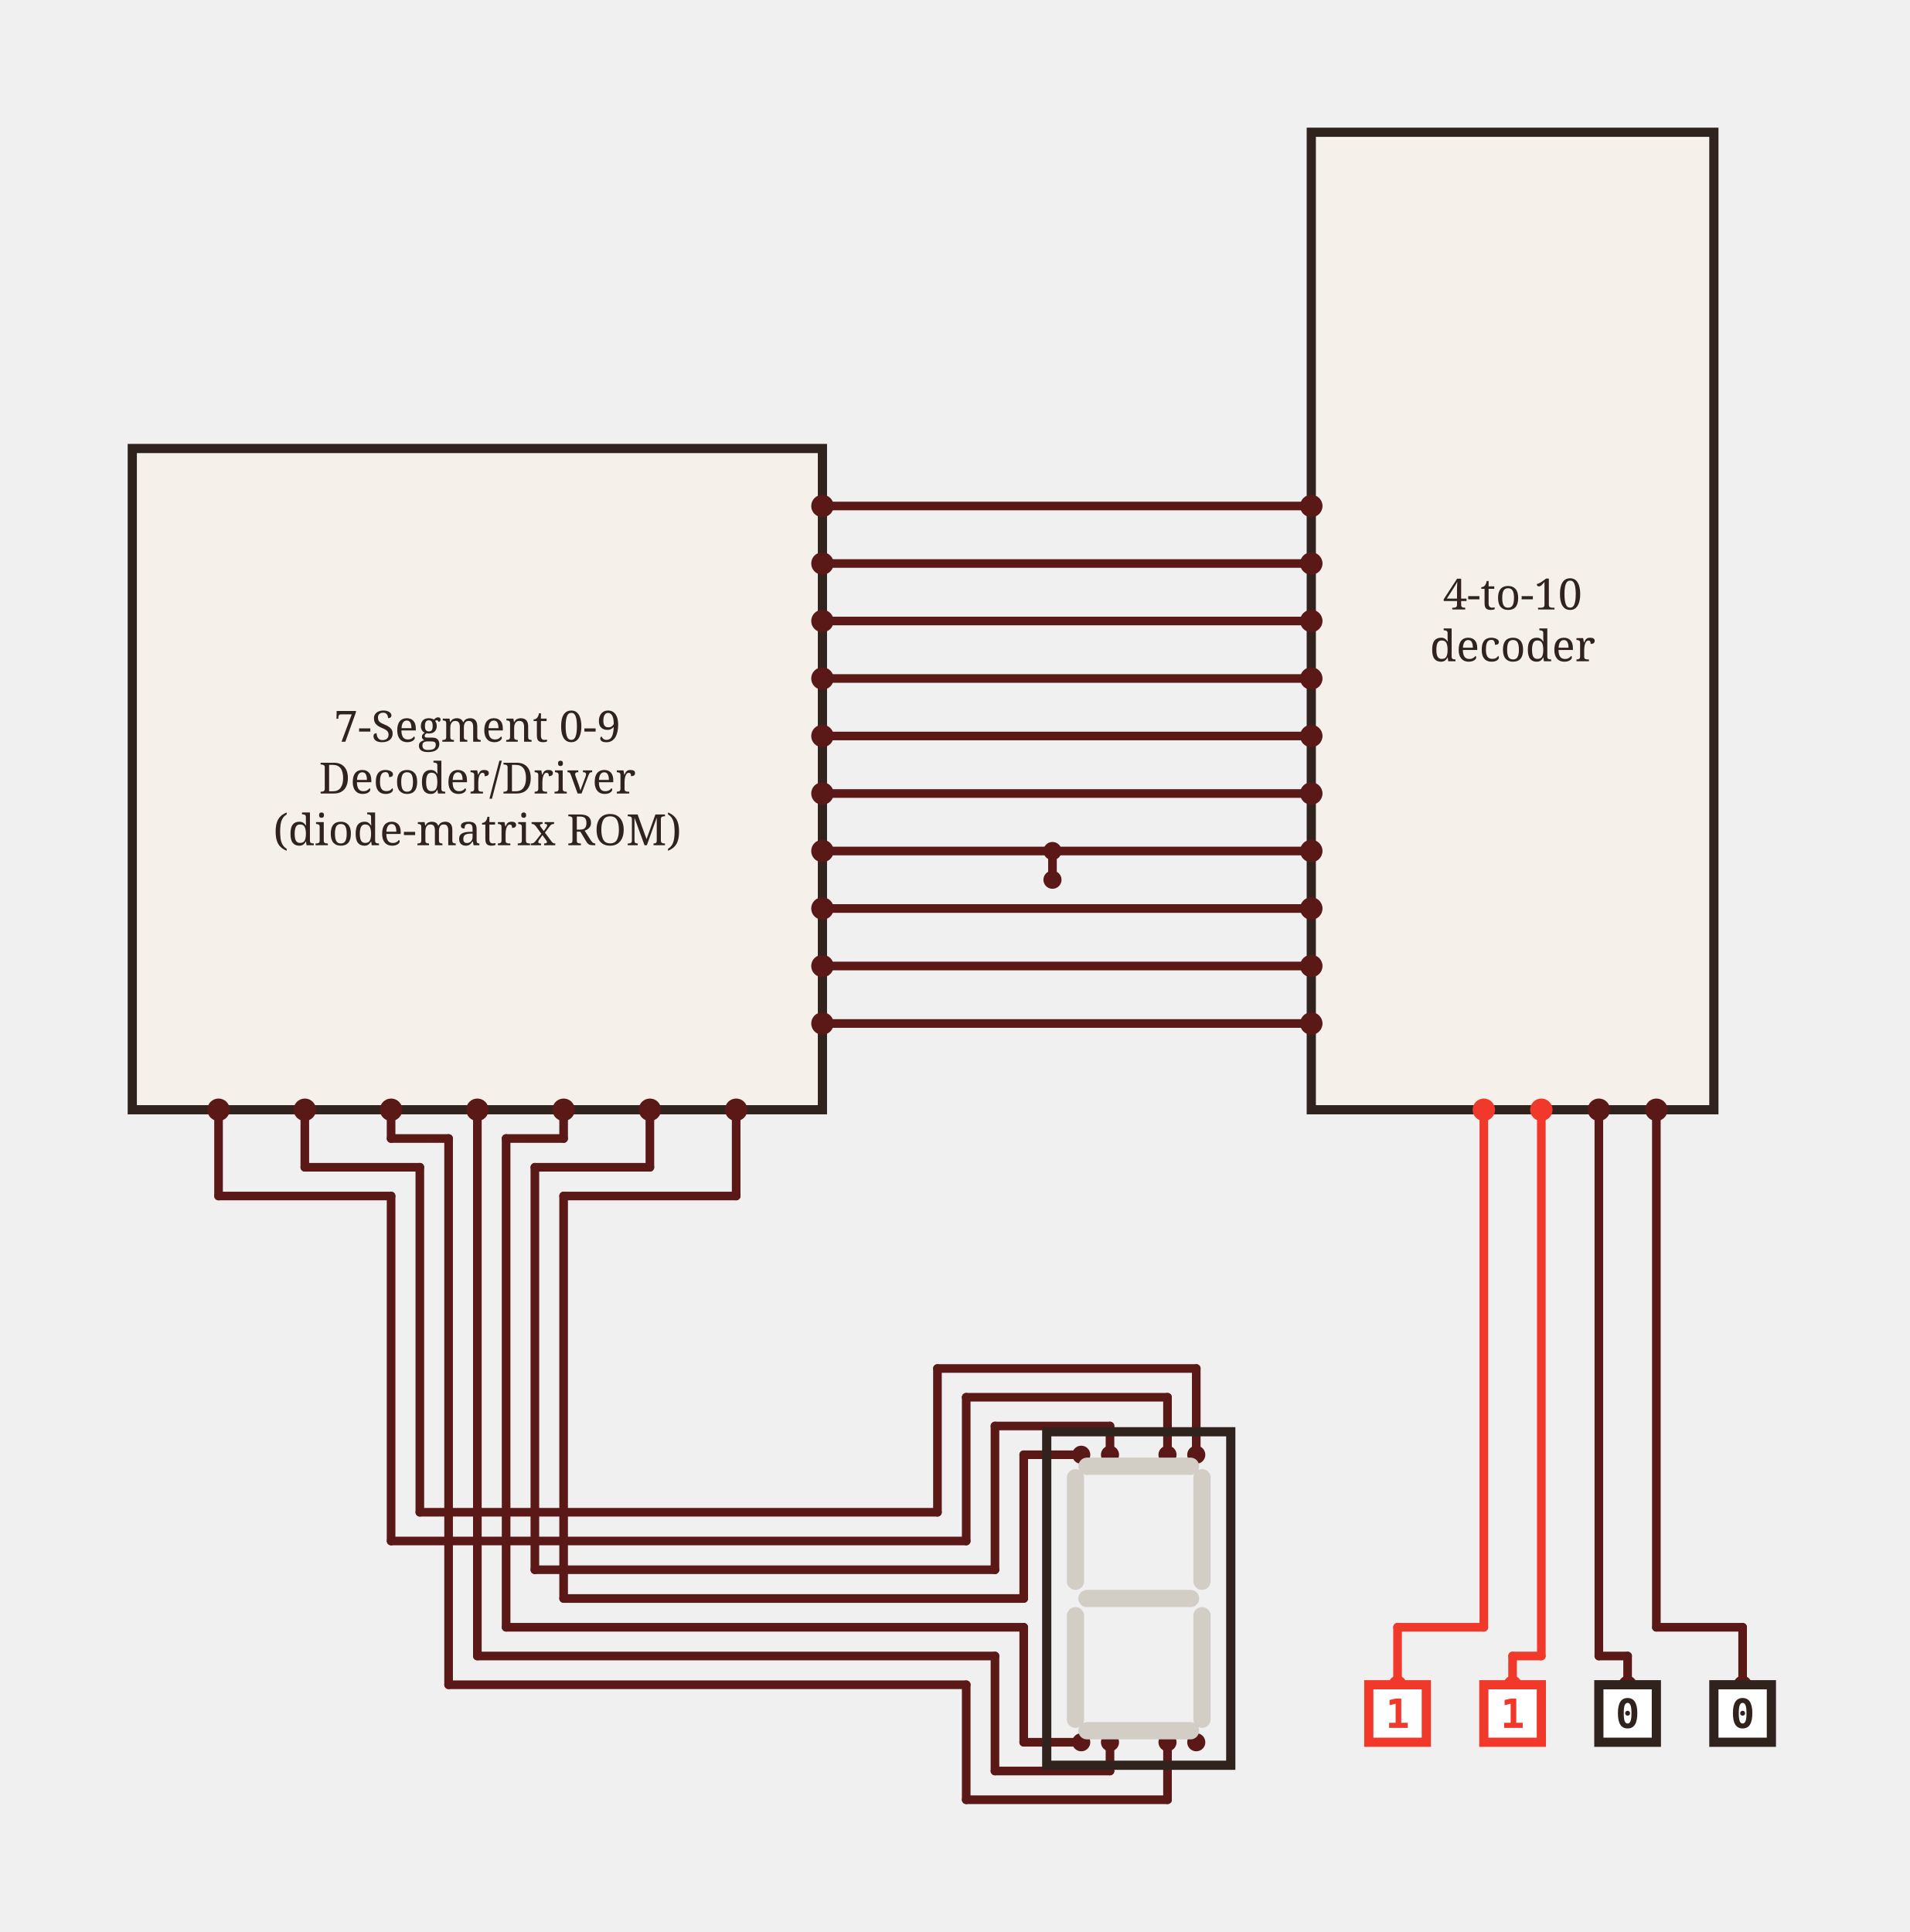
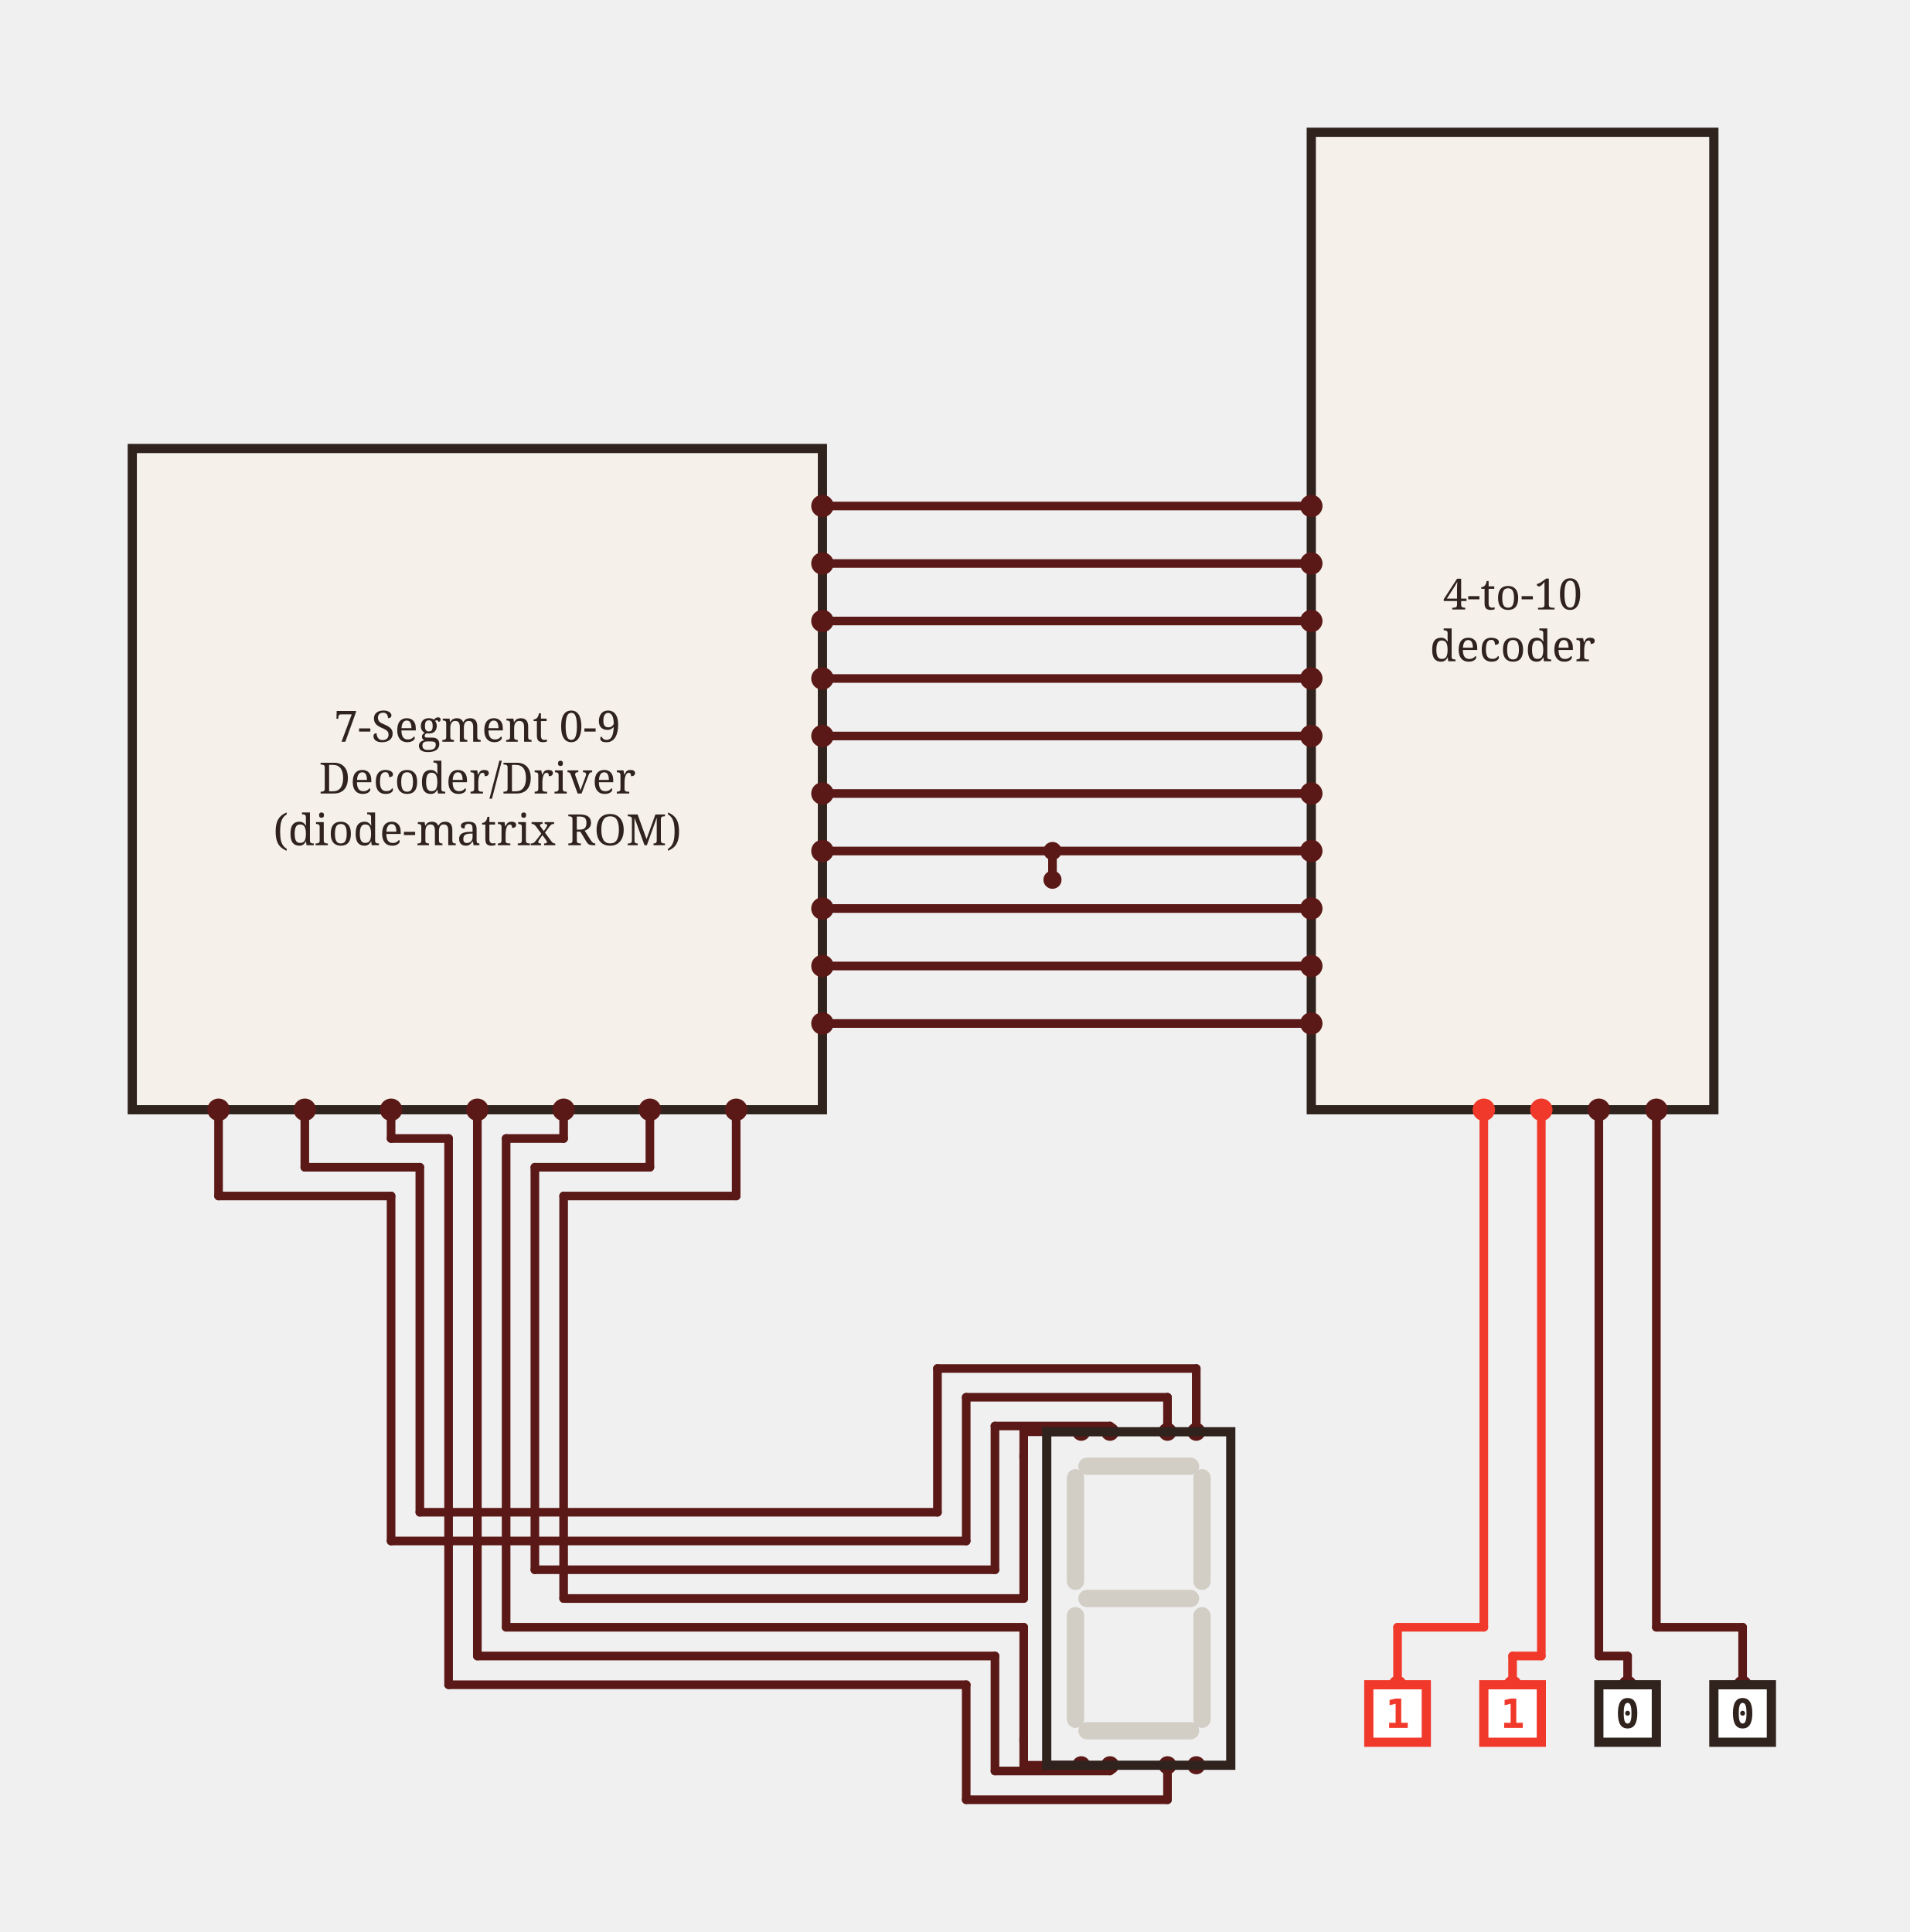
<svg xmlns="http://www.w3.org/2000/svg" width="1328" height="1344" viewBox="0 0 664 672">
  <g transform="translate(-284,-504)">
    <line x1="890" y1="1090" x2="890" y2="1070" stroke="#5a1816" stroke-width="3.0" stroke-linecap="round" />
    <line x1="850" y1="1090" x2="850" y2="1080" stroke="#5a1816" stroke-width="3.0" stroke-linecap="round" />
    <line x1="810" y1="1090" x2="810" y2="1080" stroke="#f0392a" stroke-width="3.0" stroke-linecap="round" />
    <line x1="770" y1="1090" x2="770" y2="1070" stroke="#f0392a" stroke-width="3.0" stroke-linecap="round" />
    <line x1="840" y1="1080" x2="850" y2="1080" stroke="#5a1816" stroke-width="3.0" stroke-linecap="round" />
    <line x1="840" y1="1080" x2="840" y2="890" stroke="#5a1816" stroke-width="3.0" stroke-linecap="round" />
    <line x1="890" y1="1070" x2="860" y2="1070" stroke="#5a1816" stroke-width="3.0" stroke-linecap="round" />
    <line x1="860" y1="1070" x2="860" y2="890" stroke="#5a1816" stroke-width="3.0" stroke-linecap="round" />
    <line x1="810" y1="1080" x2="820" y2="1080" stroke="#f0392a" stroke-width="3.0" stroke-linecap="round" />
    <line x1="820" y1="1080" x2="820" y2="890" stroke="#f0392a" stroke-width="3.0" stroke-linecap="round" />
    <line x1="770" y1="1070" x2="800" y2="1070" stroke="#f0392a" stroke-width="3.0" stroke-linecap="round" />
    <line x1="800" y1="1070" x2="800" y2="890" stroke="#f0392a" stroke-width="3.0" stroke-linecap="round" />
    <line x1="570" y1="860" x2="740" y2="860" stroke="#5a1816" stroke-width="3.0" stroke-linecap="round" />
    <line x1="570" y1="840" x2="740" y2="840" stroke="#5a1816" stroke-width="3.0" stroke-linecap="round" />
    <line x1="570" y1="820" x2="740" y2="820" stroke="#5a1816" stroke-width="3.0" stroke-linecap="round" />
    <line x1="570" y1="800" x2="650" y2="800" stroke="#5a1816" stroke-width="3.0" stroke-linecap="round" />
    <line x1="570" y1="780" x2="740" y2="780" stroke="#5a1816" stroke-width="3.0" stroke-linecap="round" />
    <line x1="570" y1="760" x2="740" y2="760" stroke="#5a1816" stroke-width="3.0" stroke-linecap="round" />
    <line x1="570" y1="740" x2="740" y2="740" stroke="#5a1816" stroke-width="3.0" stroke-linecap="round" />
    <line x1="570" y1="720" x2="740" y2="720" stroke="#5a1816" stroke-width="3.0" stroke-linecap="round" />
    <line x1="570" y1="700" x2="740" y2="700" stroke="#5a1816" stroke-width="3.0" stroke-linecap="round" />
    <line x1="570" y1="680" x2="740" y2="680" stroke="#5a1816" stroke-width="3.0" stroke-linecap="round" />
    <line x1="360" y1="890" x2="360" y2="920" stroke="#5a1816" stroke-width="3.0" stroke-linecap="round" />
    <line x1="390" y1="890" x2="390" y2="910" stroke="#5a1816" stroke-width="3.0" stroke-linecap="round" />
    <line x1="420" y1="890" x2="420" y2="900" stroke="#5a1816" stroke-width="3.0" stroke-linecap="round" />
    <line x1="450" y1="890" x2="450" y2="1080" stroke="#5a1816" stroke-width="3.0" stroke-linecap="round" />
    <line x1="480" y1="890" x2="480" y2="900" stroke="#5a1816" stroke-width="3.0" stroke-linecap="round" />
    <line x1="510" y1="890" x2="510" y2="910" stroke="#5a1816" stroke-width="3.0" stroke-linecap="round" />
    <line x1="540" y1="890" x2="540" y2="920" stroke="#5a1816" stroke-width="3.0" stroke-linecap="round" />
-     <line x1="660" y1="1010" x2="640" y2="1010" stroke="#5a1816" stroke-width="3.0" stroke-linecap="round" />
-     <line x1="670" y1="1010" x2="670" y2="1000" stroke="#5a1816" stroke-width="3.0" stroke-linecap="round" />
-     <line x1="690" y1="1010" x2="690" y2="990" stroke="#5a1816" stroke-width="3.0" stroke-linecap="round" />
-     <line x1="700" y1="1010" x2="700" y2="980" stroke="#5a1816" stroke-width="3.0" stroke-linecap="round" />
-     <line x1="660" y1="1110" x2="640" y2="1110" stroke="#5a1816" stroke-width="3.0" stroke-linecap="round" />
-     <line x1="670" y1="1110" x2="670" y2="1120" stroke="#5a1816" stroke-width="3.0" stroke-linecap="round" />
-     <line x1="690" y1="1110" x2="690" y2="1130" stroke="#5a1816" stroke-width="3.0" stroke-linecap="round" />
+     <polyline points="660,1002 640,1002 640,1010" fill="none" stroke="#5a1816" stroke-width="3.0" stroke-linecap="square" stroke-linejoin="miter" />
+     <line x1="670" y1="1002" x2="670" y2="1000" stroke="#5a1816" stroke-width="3.0" stroke-linecap="round" />
+     <line x1="690" y1="1002" x2="690" y2="990" stroke="#5a1816" stroke-width="3.0" stroke-linecap="round" />
+     <line x1="700" y1="1002" x2="700" y2="980" stroke="#5a1816" stroke-width="3.0" stroke-linecap="round" />
+     <polyline points="660,1118 640,1118 640,1110" fill="none" stroke="#5a1816" stroke-width="3.0" stroke-linecap="square" stroke-linejoin="miter" />
+     <line x1="670" y1="1118" x2="670" y2="1120" stroke="#5a1816" stroke-width="3.0" stroke-linecap="round" />
+     <line x1="690" y1="1118" x2="690" y2="1130" stroke="#5a1816" stroke-width="3.0" stroke-linecap="round" />
    <line x1="700" y1="980" x2="610" y2="980" stroke="#5a1816" stroke-width="3.0" stroke-linecap="round" />
    <line x1="670" y1="1120" x2="630" y2="1120" stroke="#5a1816" stroke-width="3.0" stroke-linecap="round" />
    <line x1="640" y1="1110" x2="640" y2="1070" stroke="#5a1816" stroke-width="3.0" stroke-linecap="round" />
    <line x1="630" y1="1120" x2="630" y2="1080" stroke="#5a1816" stroke-width="3.0" stroke-linecap="round" />
    <line x1="690" y1="1130" x2="620" y2="1130" stroke="#5a1816" stroke-width="3.0" stroke-linecap="round" />
    <line x1="620" y1="1130" x2="620" y2="1090" stroke="#5a1816" stroke-width="3.0" stroke-linecap="round" />
    <line x1="640" y1="1070" x2="460" y2="1070" stroke="#5a1816" stroke-width="3.0" stroke-linecap="round" />
    <line x1="630" y1="1080" x2="450" y2="1080" stroke="#5a1816" stroke-width="3.0" stroke-linecap="round" />
    <line x1="620" y1="1090" x2="440" y2="1090" stroke="#5a1816" stroke-width="3.0" stroke-linecap="round" />
    <line x1="640" y1="1010" x2="640" y2="1060" stroke="#5a1816" stroke-width="3.0" stroke-linecap="round" />
    <line x1="670" y1="1000" x2="630" y2="1000" stroke="#5a1816" stroke-width="3.0" stroke-linecap="round" />
    <line x1="630" y1="1000" x2="630" y2="1050" stroke="#5a1816" stroke-width="3.0" stroke-linecap="round" />
    <line x1="690" y1="990" x2="620" y2="990" stroke="#5a1816" stroke-width="3.0" stroke-linecap="round" />
    <line x1="620" y1="990" x2="620" y2="1040" stroke="#5a1816" stroke-width="3.0" stroke-linecap="round" />
    <line x1="610" y1="980" x2="610" y2="1030" stroke="#5a1816" stroke-width="3.0" stroke-linecap="round" />
    <line x1="630" y1="1050" x2="470" y2="1050" stroke="#5a1816" stroke-width="3.0" stroke-linecap="round" />
    <line x1="620" y1="1040" x2="420" y2="1040" stroke="#5a1816" stroke-width="3.0" stroke-linecap="round" />
    <line x1="610" y1="1030" x2="430" y2="1030" stroke="#5a1816" stroke-width="3.0" stroke-linecap="round" />
    <line x1="640" y1="1060" x2="480" y2="1060" stroke="#5a1816" stroke-width="3.0" stroke-linecap="round" />
    <line x1="420" y1="900" x2="440" y2="900" stroke="#5a1816" stroke-width="3.0" stroke-linecap="round" />
    <line x1="440" y1="900" x2="440" y2="1090" stroke="#5a1816" stroke-width="3.0" stroke-linecap="round" />
    <line x1="390" y1="910" x2="430" y2="910" stroke="#5a1816" stroke-width="3.0" stroke-linecap="round" />
    <line x1="430" y1="910" x2="430" y2="1030" stroke="#5a1816" stroke-width="3.0" stroke-linecap="round" />
    <line x1="360" y1="920" x2="420" y2="920" stroke="#5a1816" stroke-width="3.0" stroke-linecap="round" />
    <line x1="420" y1="920" x2="420" y2="1040" stroke="#5a1816" stroke-width="3.0" stroke-linecap="round" />
    <line x1="480" y1="900" x2="460" y2="900" stroke="#5a1816" stroke-width="3.0" stroke-linecap="round" />
    <line x1="460" y1="900" x2="460" y2="1070" stroke="#5a1816" stroke-width="3.0" stroke-linecap="round" />
    <line x1="510" y1="910" x2="470" y2="910" stroke="#5a1816" stroke-width="3.0" stroke-linecap="round" />
    <line x1="540" y1="920" x2="480" y2="920" stroke="#5a1816" stroke-width="3.0" stroke-linecap="round" />
    <line x1="480" y1="920" x2="480" y2="1060" stroke="#5a1816" stroke-width="3.0" stroke-linecap="round" />
    <line x1="470" y1="910" x2="470" y2="1050" stroke="#5a1816" stroke-width="3.0" stroke-linecap="round" />
    <line x1="740" y1="800" x2="650" y2="800" stroke="#5a1816" stroke-width="3.0" stroke-linecap="round" />
    <line x1="650" y1="810" x2="650" y2="800" stroke="#5a1816" stroke-width="3.0" stroke-linecap="round" />
    <circle cx="890" cy="1090" r="3.15" fill="#5a1816" />
    <circle cx="850" cy="1090" r="3.15" fill="#5a1816" />
    <circle cx="810" cy="1090" r="3.15" fill="#f0392a" />
    <circle cx="770" cy="1090" r="3.15" fill="#f0392a" />
    <circle cx="570" cy="860" r="3.15" fill="#5a1816" />
    <circle cx="570" cy="840" r="3.15" fill="#5a1816" />
    <circle cx="570" cy="820" r="3.15" fill="#5a1816" />
    <circle cx="570" cy="800" r="3.15" fill="#5a1816" />
    <circle cx="570" cy="780" r="3.15" fill="#5a1816" />
    <circle cx="570" cy="760" r="3.15" fill="#5a1816" />
    <circle cx="570" cy="740" r="3.15" fill="#5a1816" />
    <circle cx="570" cy="720" r="3.15" fill="#5a1816" />
    <circle cx="570" cy="700" r="3.15" fill="#5a1816" />
    <circle cx="570" cy="680" r="3.15" fill="#5a1816" />
    <circle cx="360" cy="890" r="3.15" fill="#5a1816" />
    <circle cx="390" cy="890" r="3.15" fill="#5a1816" />
    <circle cx="420" cy="890" r="3.15" fill="#5a1816" />
    <circle cx="450" cy="890" r="3.15" fill="#5a1816" />
    <circle cx="480" cy="890" r="3.15" fill="#5a1816" />
    <circle cx="510" cy="890" r="3.15" fill="#5a1816" />
    <circle cx="540" cy="890" r="3.15" fill="#5a1816" />
-     <circle cx="660" cy="1010" r="3.15" fill="#5a1816" />
-     <circle cx="670" cy="1010" r="3.15" fill="#5a1816" />
-     <circle cx="690" cy="1010" r="3.15" fill="#5a1816" />
-     <circle cx="700" cy="1010" r="3.15" fill="#5a1816" />
-     <circle cx="660" cy="1110" r="3.15" fill="#5a1816" />
-     <circle cx="670" cy="1110" r="3.15" fill="#5a1816" />
-     <circle cx="690" cy="1110" r="3.15" fill="#5a1816" />
-     <circle cx="700" cy="1110" r="3.15" fill="#5a1816" />
+     <circle cx="660" cy="1002" r="3.15" fill="#5a1816" />
+     <circle cx="670" cy="1002" r="3.15" fill="#5a1816" />
+     <circle cx="690" cy="1002" r="3.15" fill="#5a1816" />
+     <circle cx="700" cy="1002" r="3.15" fill="#5a1816" />
+     <circle cx="660" cy="1118" r="3.15" fill="#5a1816" />
+     <circle cx="670" cy="1118" r="3.15" fill="#5a1816" />
+     <circle cx="690" cy="1118" r="3.15" fill="#5a1816" />
+     <circle cx="700" cy="1118" r="3.15" fill="#5a1816" />
    <circle cx="740" cy="860" r="3.15" fill="#5a1816" />
    <circle cx="740" cy="840" r="3.15" fill="#5a1816" />
    <circle cx="740" cy="820" r="3.15" fill="#5a1816" />
    <circle cx="740" cy="800" r="3.15" fill="#5a1816" />
    <circle cx="740" cy="780" r="3.15" fill="#5a1816" />
    <circle cx="740" cy="760" r="3.15" fill="#5a1816" />
    <circle cx="740" cy="740" r="3.15" fill="#5a1816" />
    <circle cx="740" cy="720" r="3.15" fill="#5a1816" />
    <circle cx="740" cy="700" r="3.15" fill="#5a1816" />
    <circle cx="740" cy="680" r="3.15" fill="#5a1816" />
    <circle cx="840" cy="890" r="3.15" fill="#5a1816" />
    <circle cx="860" cy="890" r="3.15" fill="#5a1816" />
    <circle cx="800" cy="890" r="3.15" fill="#f0392a" />
    <circle cx="820" cy="890" r="3.15" fill="#f0392a" />
    <circle cx="650" cy="810" r="3.15" fill="#5a1816" />
    <circle cx="650" cy="800" r="3.15" fill="#5a1816" />
    <rect x="880" y="1090" width="20" height="20" fill="#ffffff" stroke="#30231e" stroke-width="3.2" />
    <text x="890" y="1105" font-family="Fira Code, ui-monospace, monospace" font-size="14" font-weight="600" text-anchor="middle" fill="#30231e">0</text>
    <rect x="840" y="1090" width="20" height="20" fill="#ffffff" stroke="#30231e" stroke-width="3.2" />
    <text x="850" y="1105" font-family="Fira Code, ui-monospace, monospace" font-size="14" font-weight="600" text-anchor="middle" fill="#30231e">0</text>
    <rect x="800" y="1090" width="20" height="20" fill="#ffffff" stroke="#f0392a" stroke-width="3.2" />
    <text x="810" y="1105" font-family="Fira Code, ui-monospace, monospace" font-size="14" font-weight="600" text-anchor="middle" fill="#f0392a">1</text>
    <rect x="760" y="1090" width="20" height="20" fill="#ffffff" stroke="#f0392a" stroke-width="3.2" />
    <text x="770" y="1105" font-family="Fira Code, ui-monospace, monospace" font-size="14" font-weight="600" text-anchor="middle" fill="#f0392a">1</text>
    <g transform="translate(680,1060) rotate(0)">
      <rect x="-32" y="-58" width="64" height="116" fill="none" stroke="#30231e" stroke-width="3.2" />
      <path d="M -18 -46 L 18 -46" stroke="#d2cdc5" stroke-width="6" stroke-linecap="round" />
      <path d="M 22 -42 L 22 -6" stroke="#d2cdc5" stroke-width="6" stroke-linecap="round" />
      <path d="M 22 6 L 22 42" stroke="#d2cdc5" stroke-width="6" stroke-linecap="round" />
      <path d="M -18 46 L 18 46" stroke="#d2cdc5" stroke-width="6" stroke-linecap="round" />
      <path d="M -22 6 L -22 42" stroke="#d2cdc5" stroke-width="6" stroke-linecap="round" />
      <path d="M -22 -42 L -22 -6" stroke="#d2cdc5" stroke-width="6" stroke-linecap="round" />
      <path d="M -18 0 L 18 0" stroke="#d2cdc5" stroke-width="6" stroke-linecap="round" />
    </g>
    <rect x="330" y="660" width="240" height="230" fill="#f5f1ea" stroke="#30231e" stroke-width="3.2" />
    <text x="450.0" y="762.0" font-family="Young Serif, Georgia, serif" font-size="15" text-anchor="middle" fill="#30231e">7-Segment 0-9</text>
    <text x="450.0" y="780.0" font-family="Young Serif, Georgia, serif" font-size="15" text-anchor="middle" fill="#30231e">Decoder/Driver</text>
    <text x="450.0" y="798.0" font-family="Young Serif, Georgia, serif" font-size="15" text-anchor="middle" fill="#30231e">(diode-matrix ROM)</text>
    <circle cx="570" cy="860" r="3.9" fill="#5a1816" />
    <circle cx="570" cy="840" r="3.9" fill="#5a1816" />
    <circle cx="570" cy="820" r="3.9" fill="#5a1816" />
    <circle cx="570" cy="800" r="3.9" fill="#5a1816" />
    <circle cx="570" cy="780" r="3.9" fill="#5a1816" />
    <circle cx="570" cy="760" r="3.9" fill="#5a1816" />
    <circle cx="570" cy="740" r="3.9" fill="#5a1816" />
    <circle cx="570" cy="720" r="3.9" fill="#5a1816" />
    <circle cx="570" cy="700" r="3.9" fill="#5a1816" />
    <circle cx="570" cy="680" r="3.9" fill="#5a1816" />
    <circle cx="360" cy="890" r="3.9" fill="#5a1816" />
    <circle cx="390" cy="890" r="3.9" fill="#5a1816" />
    <circle cx="420" cy="890" r="3.9" fill="#5a1816" />
    <circle cx="450" cy="890" r="3.9" fill="#5a1816" />
    <circle cx="480" cy="890" r="3.9" fill="#5a1816" />
    <circle cx="510" cy="890" r="3.9" fill="#5a1816" />
    <circle cx="540" cy="890" r="3.9" fill="#5a1816" />
    <rect x="740" y="550" width="140" height="340" fill="#f5f1ea" stroke="#30231e" stroke-width="3.2" />
    <text x="810.0" y="716.0" font-family="Young Serif, Georgia, serif" font-size="15" text-anchor="middle" fill="#30231e">4-to-10</text>
    <text x="810.0" y="734.0" font-family="Young Serif, Georgia, serif" font-size="15" text-anchor="middle" fill="#30231e">decoder</text>
    <circle cx="840" cy="890" r="3.9" fill="#5a1816" />
    <circle cx="860" cy="890" r="3.9" fill="#5a1816" />
    <circle cx="800" cy="890" r="3.9" fill="#f0392a" />
    <circle cx="820" cy="890" r="3.9" fill="#f0392a" />
    <circle cx="740" cy="860" r="3.9" fill="#5a1816" />
    <circle cx="740" cy="840" r="3.9" fill="#5a1816" />
    <circle cx="740" cy="820" r="3.9" fill="#5a1816" />
    <circle cx="740" cy="800" r="3.9" fill="#5a1816" />
    <circle cx="740" cy="780" r="3.9" fill="#5a1816" />
    <circle cx="740" cy="760" r="3.9" fill="#5a1816" />
    <circle cx="740" cy="740" r="3.9" fill="#5a1816" />
    <circle cx="740" cy="720" r="3.9" fill="#5a1816" />
    <circle cx="740" cy="700" r="3.9" fill="#5a1816" />
    <circle cx="740" cy="680" r="3.9" fill="#5a1816" />
  </g>
</svg>
